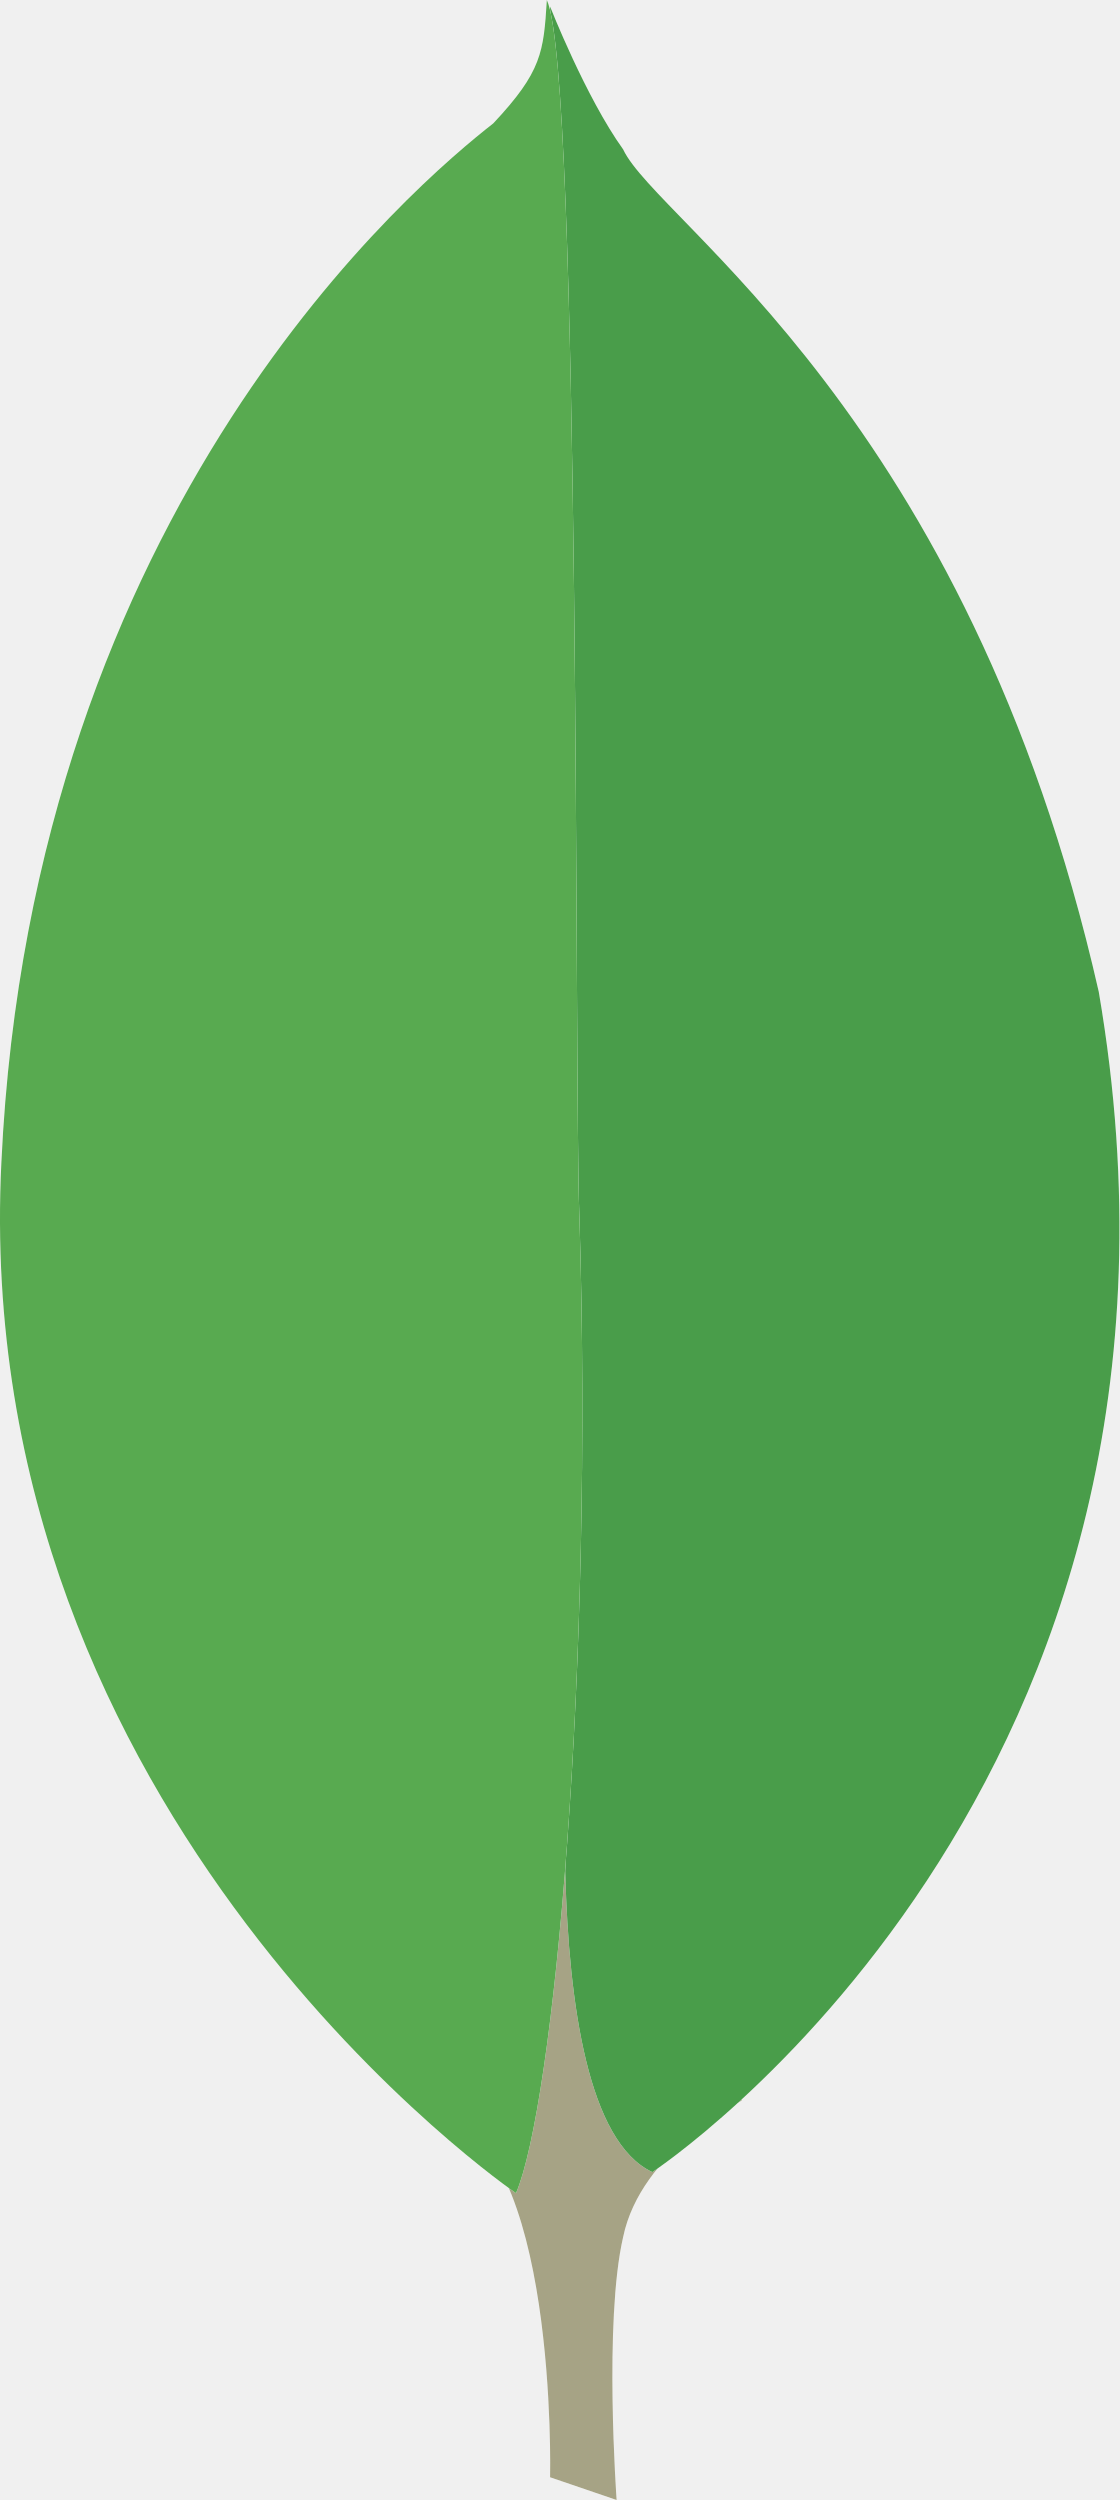
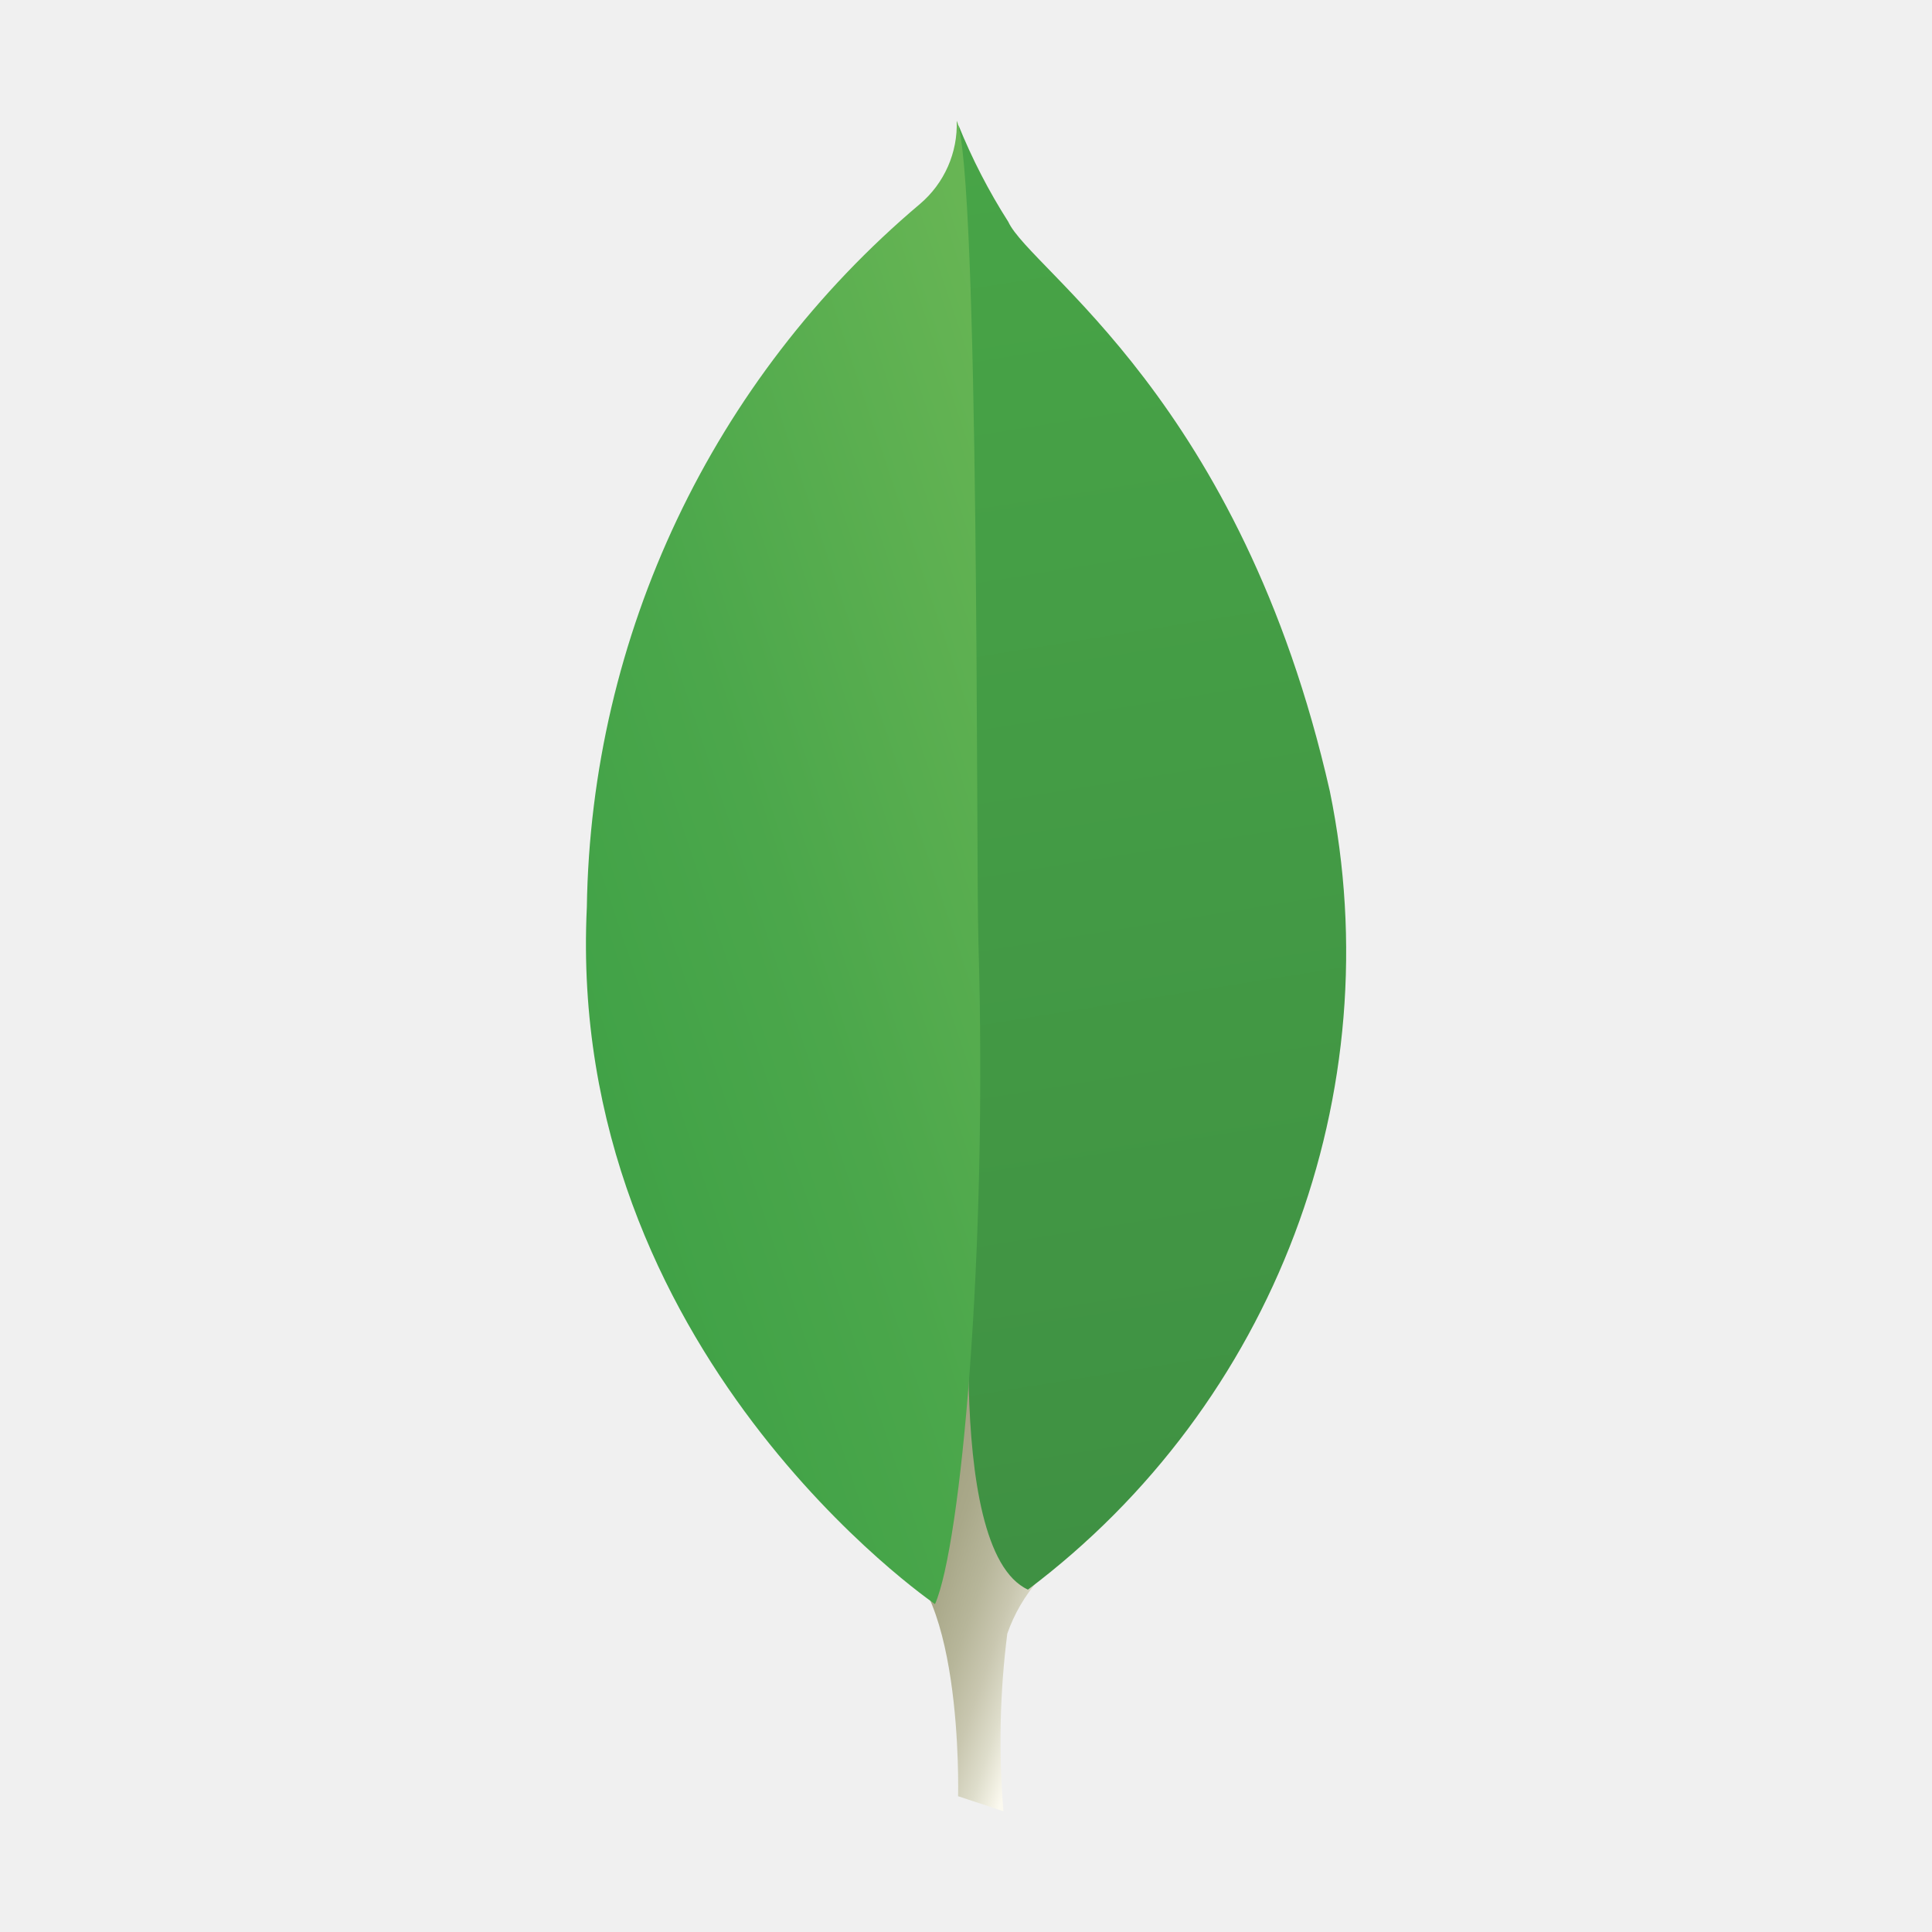
- <svg xmlns="http://www.w3.org/2000/svg" viewBox="48.518 187.988 63.636 142.114">
-   <g transform="matrix(1, 0, 0, 1, 48.51756, 187.7855)">
-     <path d="M35.053,142.317 L31.27,141.024 C31.27,141.024 31.732,121.738 24.811,120.354 C20.197,115.001 25.549,-106.659 42.159,119.615 C42.159,119.615 36.438,122.476 35.423,127.367 C34.315,132.166 35.053,142.317 35.053,142.317 L35.053,142.317 L35.053,142.317 Z" fill="#FFFFFF" />
-     <path d="M35.053,142.317 L31.27,141.024 C31.27,141.024 31.732,121.738 24.811,120.354 C20.197,115.001 25.549,-106.659 42.159,119.615 C42.159,119.615 36.438,122.476 35.423,127.367 C34.315,132.166 35.053,142.317 35.053,142.317 L35.053,142.317 L35.053,142.317 Z" fill="#A6A385" />
-     <path d="M37.084,123.676 C37.084,123.676 70.213,101.897 62.461,56.587 C54.987,23.643 37.36,12.846 35.423,8.693 C33.301,5.74 31.27,0.572 31.27,0.572 L32.655,92.207 C32.655,92.3 29.794,120.261 37.084,123.676" fill="#FFFFFF" />
-     <path d="M37.084,123.676 C37.084,123.676 70.213,101.897 62.461,56.587 C54.987,23.643 37.36,12.846 35.423,8.693 C33.301,5.74 31.27,0.572 31.27,0.572 L32.655,92.207 C32.655,92.3 29.794,120.261 37.084,123.676" fill="#499D4A" />
-     <path d="M29.333,124.875 C29.333,124.875 -1.767,103.65 0.079,66.277 C1.832,28.903 23.795,10.539 28.04,7.216 C30.809,4.264 30.901,3.156 31.086,0.203 C33.024,4.356 32.655,62.309 32.931,69.137 C33.762,95.437 31.455,119.893 29.333,124.875 L29.333,124.875 L29.333,124.875 Z" fill="#FFFFFF" />
-     <path d="M29.333,124.875 C29.333,124.875 -1.767,103.65 0.079,66.277 C1.832,28.903 23.795,10.539 28.04,7.216 C30.809,4.264 30.901,3.156 31.086,0.203 C33.024,4.356 32.655,62.309 32.931,69.137 C33.762,95.437 31.455,119.893 29.333,124.875 L29.333,124.875 L29.333,124.875 Z" fill="#58AA50" />
+ <svg xmlns="http://www.w3.org/2000/svg" viewBox="0 0 32 32" fill="#000000">
+   <g id="SVGRepo_bgCarrier" stroke-width="0" />
+   <g id="SVGRepo_tracerCarrier" stroke-linecap="round" stroke-linejoin="round" />
+   <g id="SVGRepo_iconCarrier">
+     <defs>
+       <linearGradient id="a" x1="-645.732" y1="839.188" x2="-654.59" y2="839.25" gradientTransform="matrix(-0.977, -0.323, -0.29, 0.877, -375.944, -928.287)" gradientUnits="userSpaceOnUse">
+         <stop offset="0.231" stop-color="#999875" />
+         <stop offset="0.563" stop-color="#9b9977" />
+         <stop offset="0.683" stop-color="#a09f7e" />
+         <stop offset="0.768" stop-color="#a9a889" />
+         <stop offset="0.837" stop-color="#b7b69a" />
+         <stop offset="0.896" stop-color="#c9c7b0" />
+         <stop offset="0.948" stop-color="#deddcb" />
+         <stop offset="0.994" stop-color="#f8f6eb" />
+         <stop offset="1" stop-color="#fbf9ef" />
+       </linearGradient>
+       <linearGradient id="b" x1="-644.287" y1="823.405" x2="-657.028" y2="845.476" gradientTransform="matrix(-0.977, -0.323, -0.29, 0.877, -375.944, -928.287)" gradientUnits="userSpaceOnUse">
+         <stop offset="0" stop-color="#48a547" />
+         <stop offset="1" stop-color="#3f9143" />
+       </linearGradient>
+       <linearGradient id="c" x1="-643.386" y1="839.485" x2="-652.418" y2="833.417" gradientTransform="matrix(-0.977, -0.323, -0.29, 0.877, -375.944, -928.287)" gradientUnits="userSpaceOnUse">
+         <stop offset="0" stop-color="#41a247" />
+         <stop offset="0.352" stop-color="#4ba74b" />
+         <stop offset="0.956" stop-color="#67b554" />
+         <stop offset="1" stop-color="#69b655" />
+       </linearGradient>
+     </defs>
+     <path d="M16.62,30l-.751-.249s.1-3.8-1.275-4.067c-.9-1.048.133-44.741,3.423-.149a2.712,2.712,0,0,0-1.333,1.523A14.1,14.1,0,0,0,16.62,30Z" style="fill: url(#a)" />
+     <path d="M17.026,26.329a13.223,13.223,0,0,0,5-13.225C20.556,6.619,17.075,4.487,16.7,3.673a9.792,9.792,0,0,1-.825-1.6l.277,18.069S15.578,25.664,17.026,26.329Z" style="fill: url(#b)" />
+     <path d="M15.487,26.569S9.366,22.4,9.72,15.025A15.54,15.54,0,0,1,15.239,3.377,1.725,1.725,0,0,0,15.846,2c.381.82.319,12.243.359,13.579C16.36,20.776,15.916,25.588,15.487,26.569Z" style="fill: url(#c)" />
  </g>
</svg>
